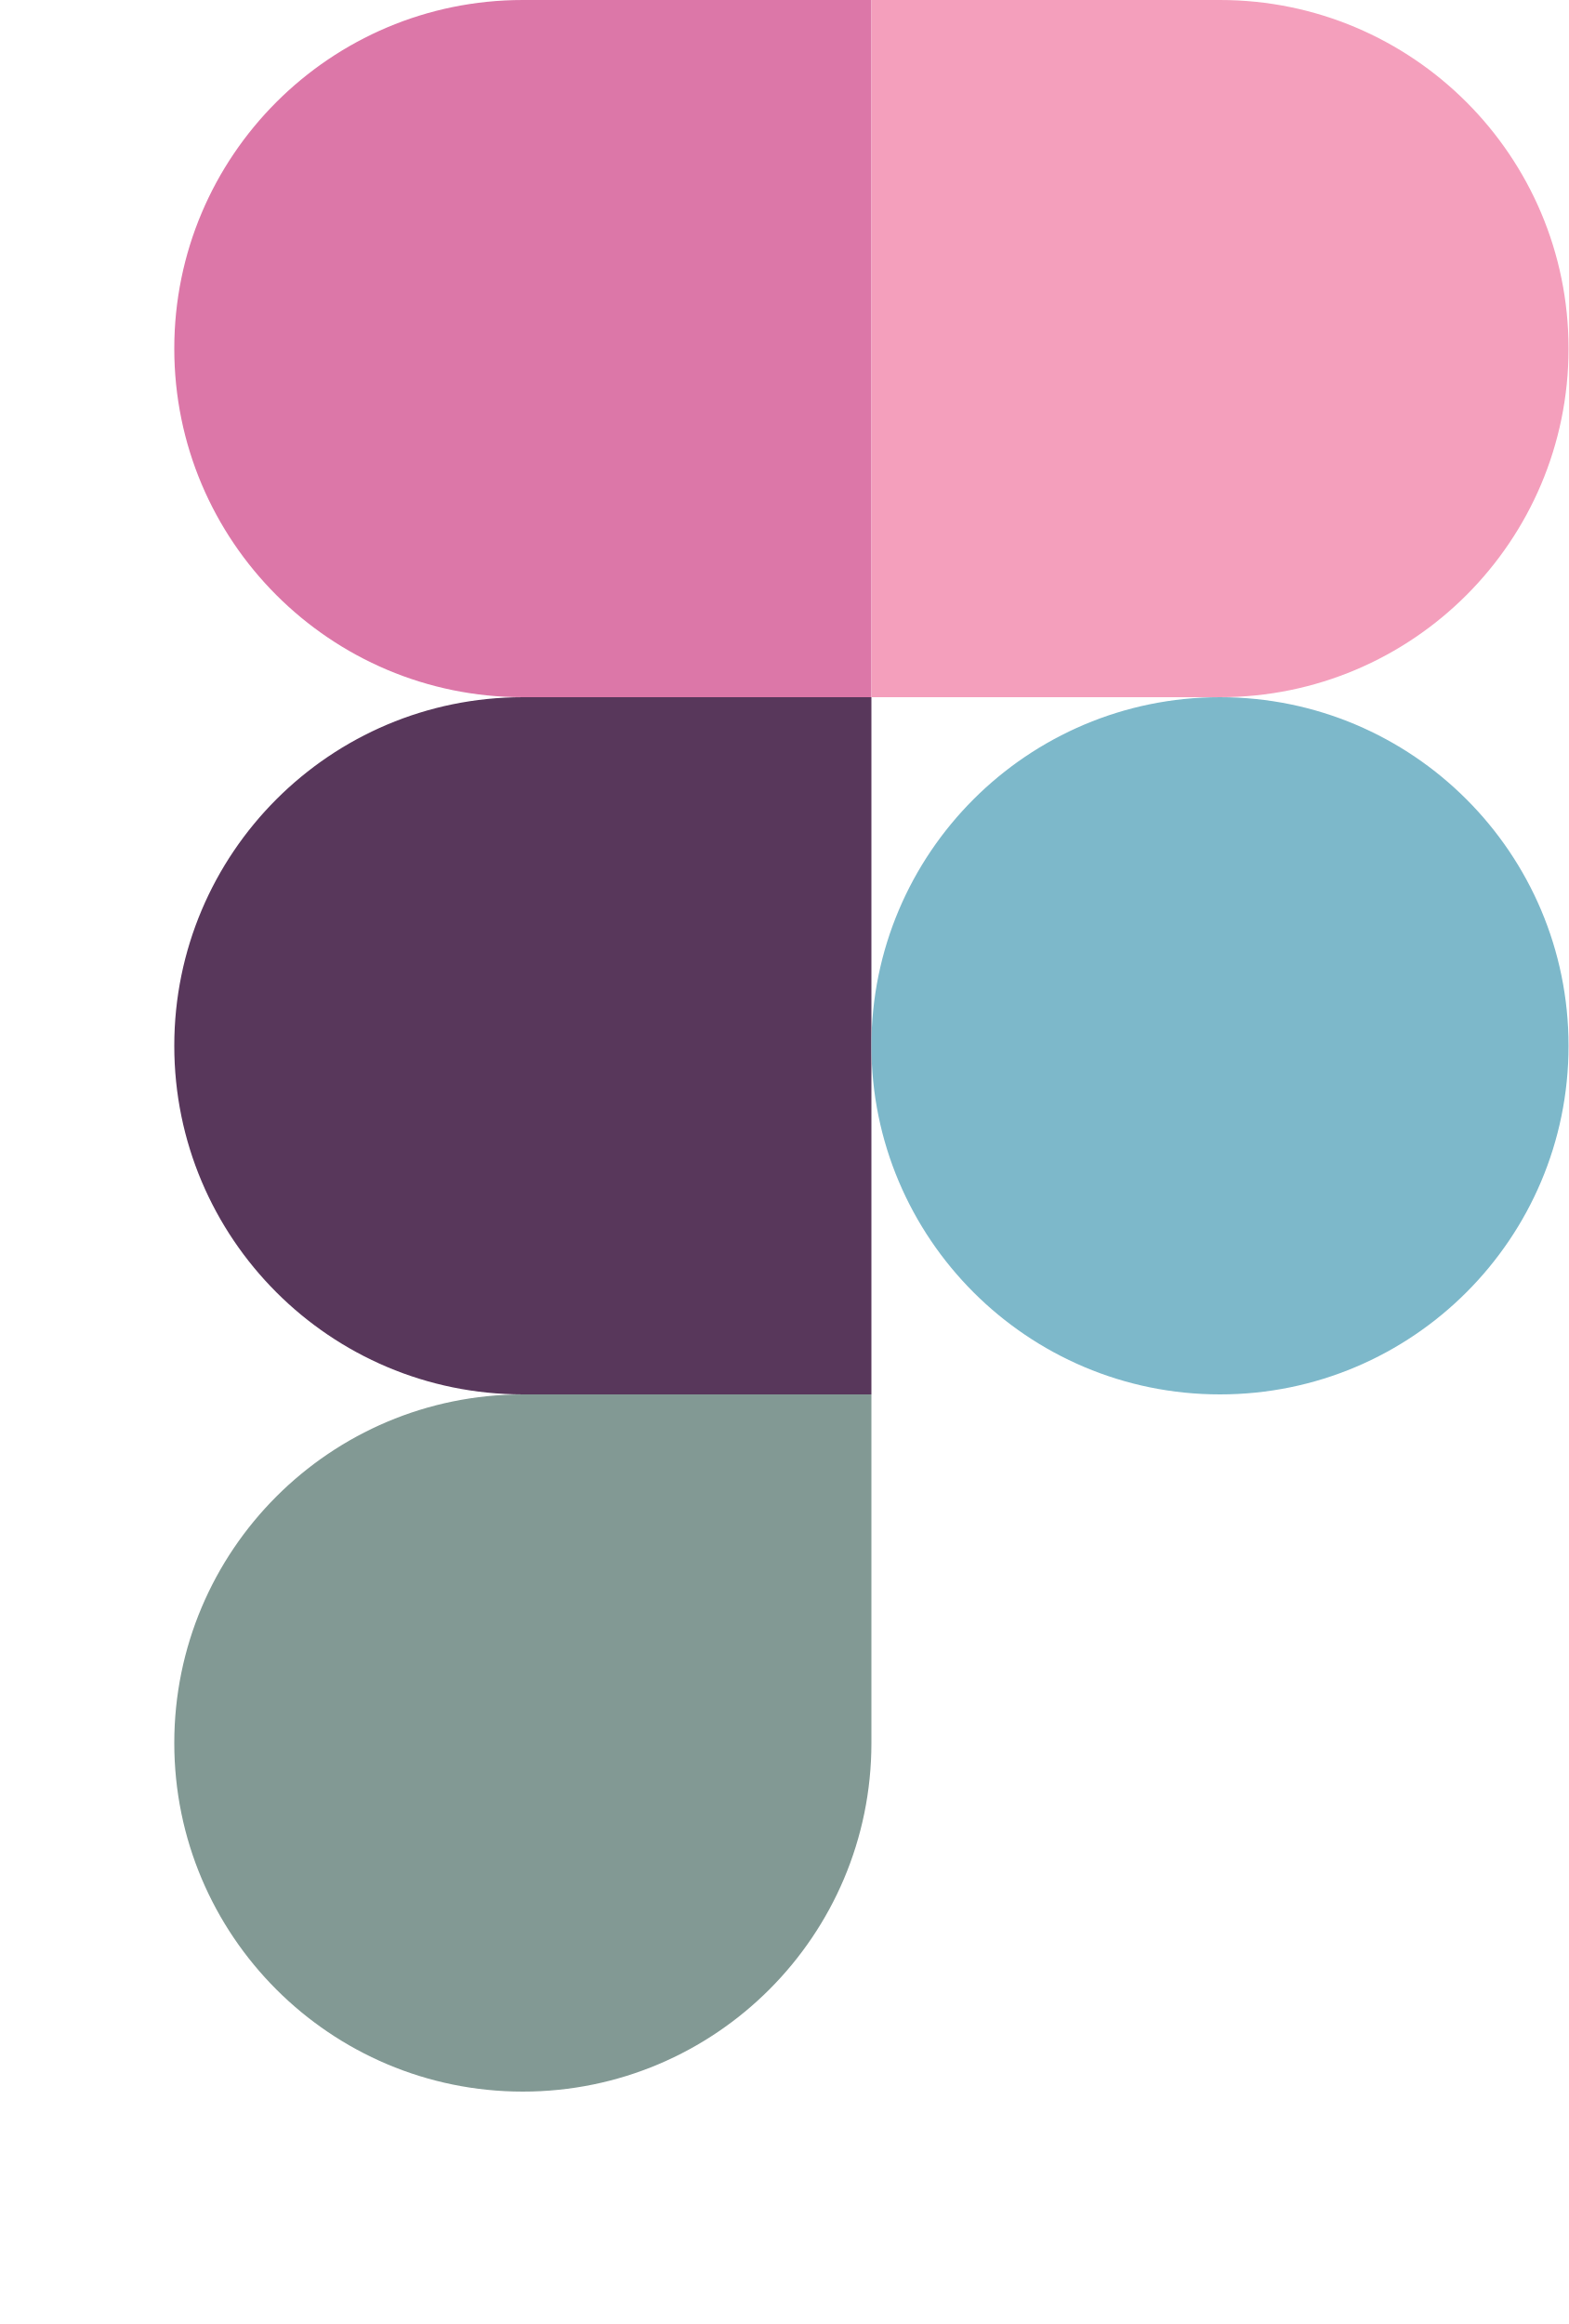
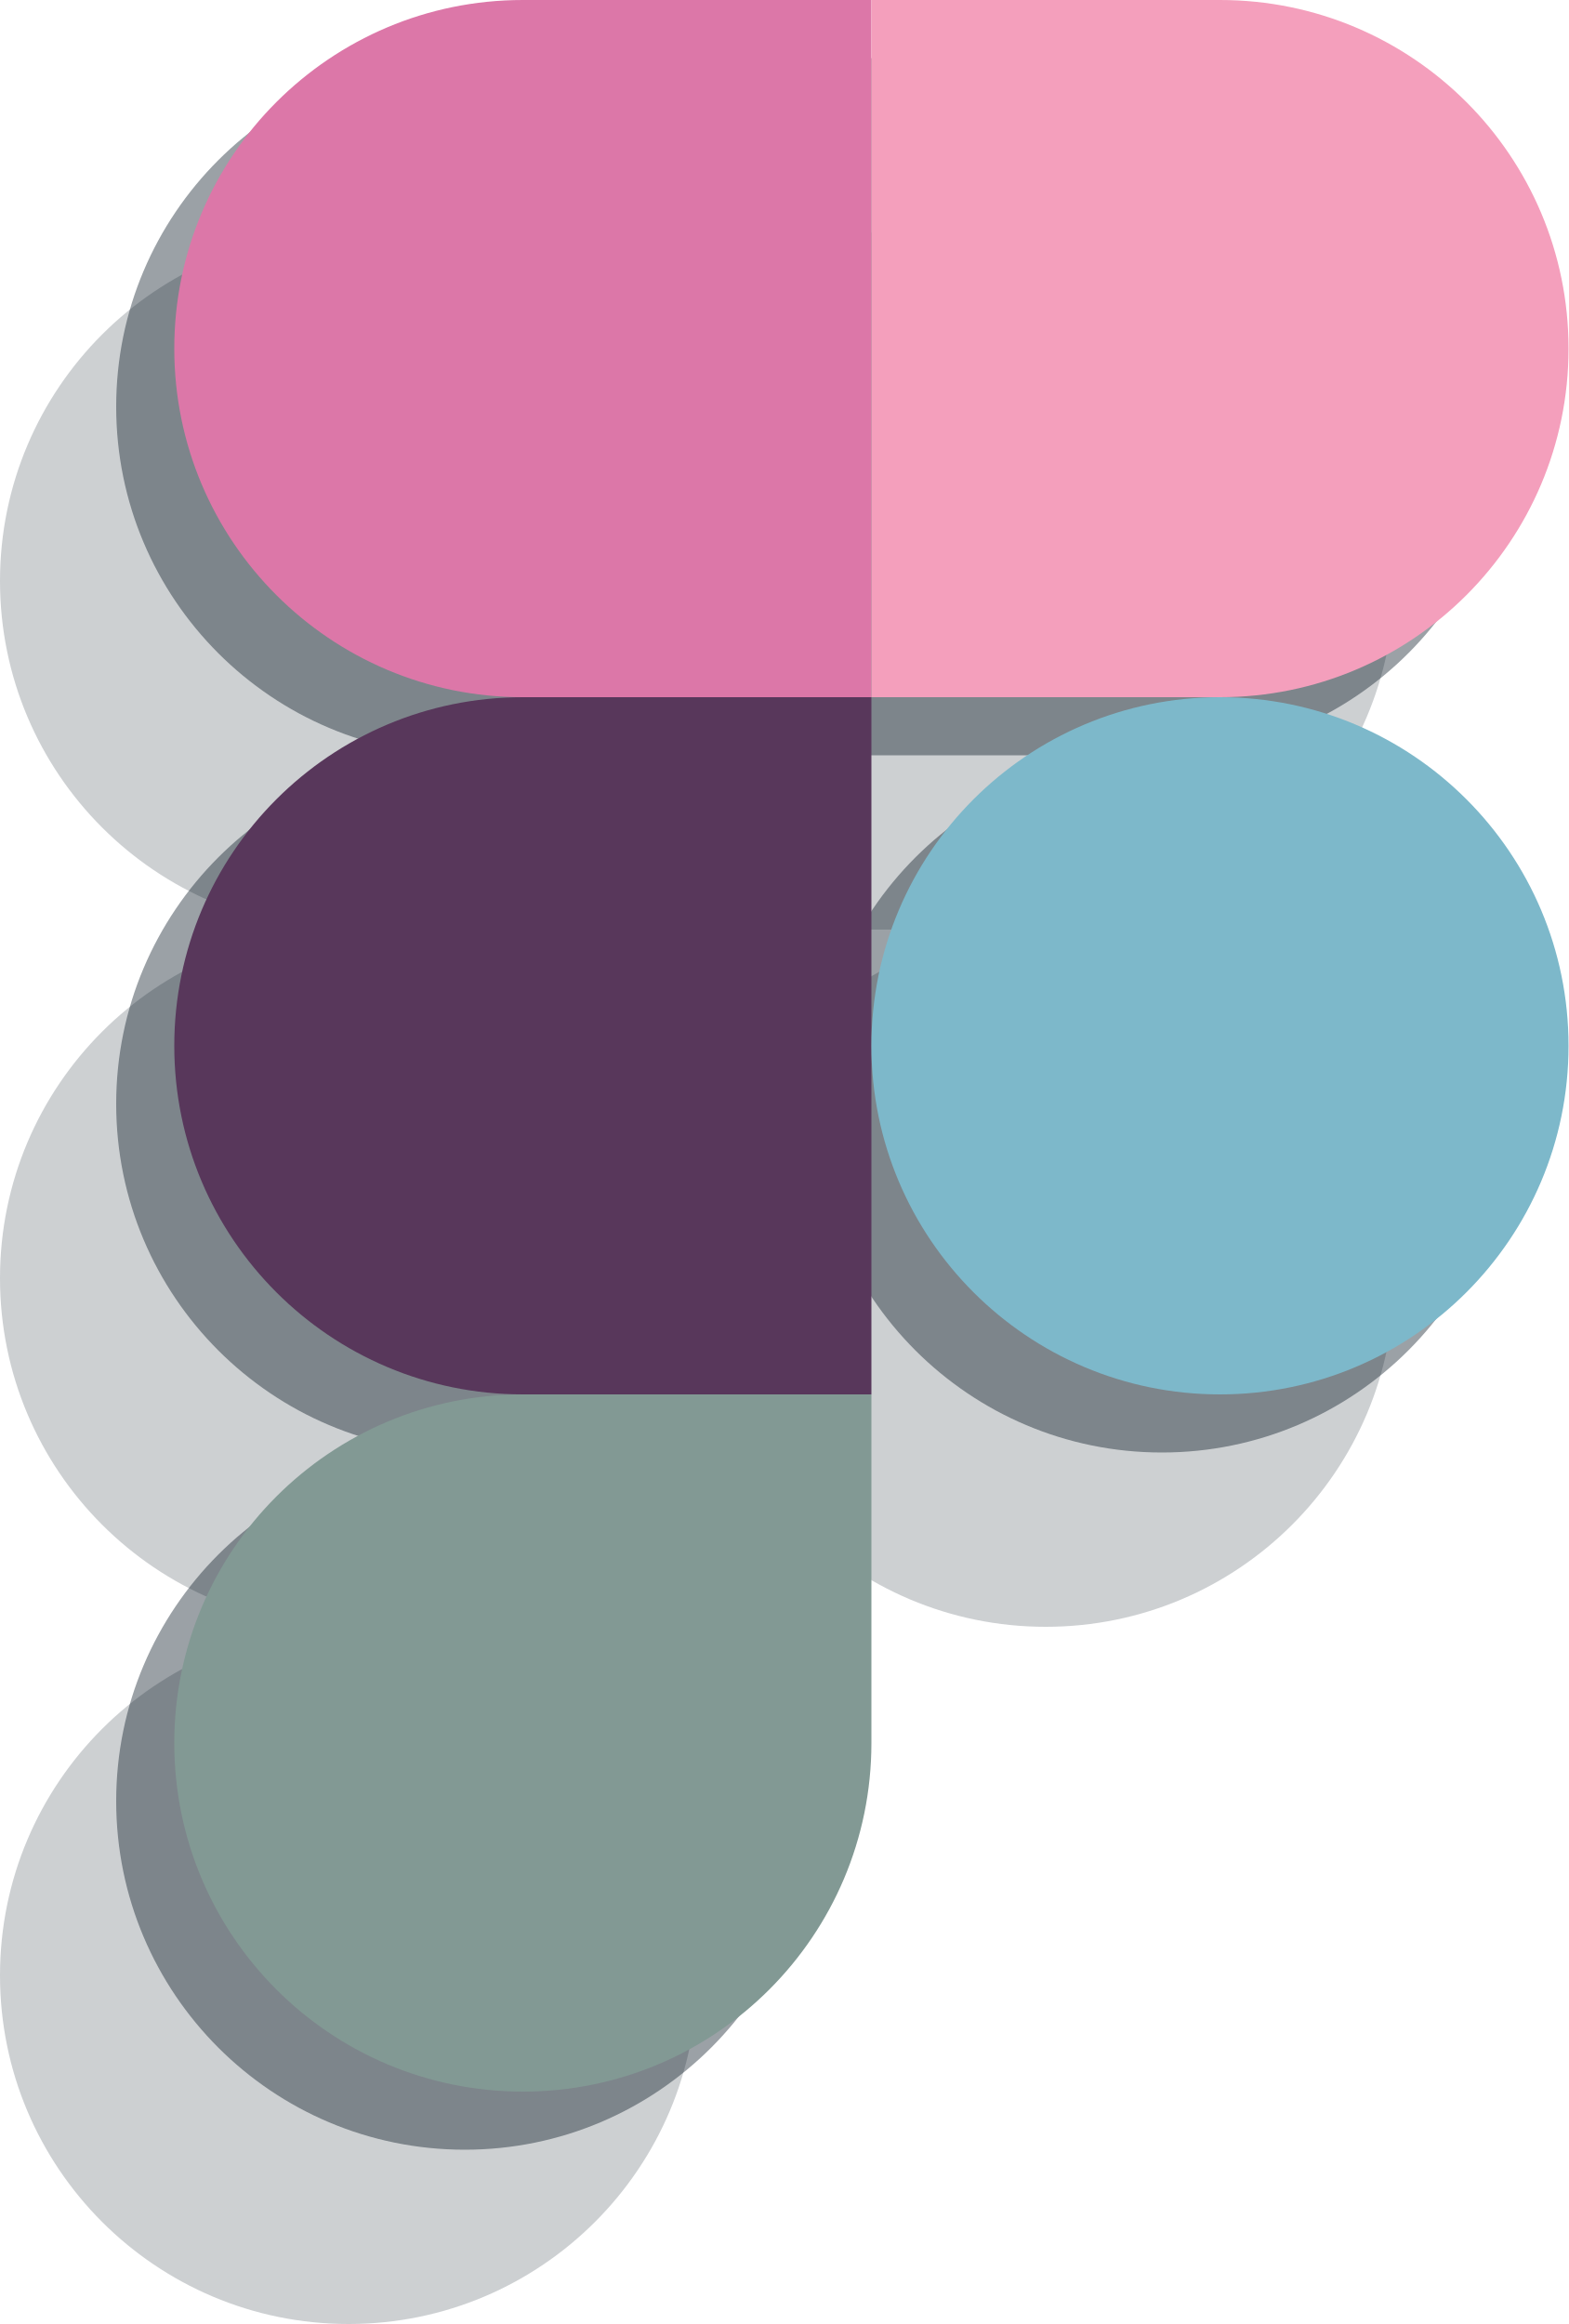
<svg xmlns="http://www.w3.org/2000/svg" width="108" height="160" viewBox="0 0 108 160" fill="none">
-   <g style="mix-blend-mode:soft-light" opacity="0.2">
-     <path fill-rule="evenodd" clip-rule="evenodd" d="M96 40C96 53.255 85.255 64 72 64H48L48 88L48 112V136C48 149.255 37.255 160 24 160C10.745 160 0 149.255 0 136C0 122.745 10.745 112 24 112C10.745 112 0 101.255 0 88C0 74.745 10.745 64 24 64C10.745 64 0 53.255 0 40C0 26.745 10.745 16 24 16L48 16L72 16C85.255 16 96 26.745 96 40ZM48 88C48 74.745 58.745 64 72 64C85.255 64 96 74.745 96 88C96 101.255 85.255 112 72 112C58.745 112 48 101.255 48 88Z" fill="#2A3C51" />
-   </g>
-   <g style="mix-blend-mode:soft-light" opacity="0.4">
-     <path fill-rule="evenodd" clip-rule="evenodd" d="M104 28C104 41.255 93.255 52 80 52H56L56 76L56 100V124C56 137.255 45.255 148 32 148C18.745 148 8 137.255 8 124C8 110.745 18.745 100 32 100C18.745 100 8 89.255 8 76C8 62.745 18.745 52 32 52C18.745 52 8 41.255 8 28C8 14.745 18.745 4 32 4L56 4L80 4C93.255 4 104 14.745 104 28ZM56 76C56 62.745 66.745 52 80 52C93.255 52 104 62.745 104 76C104 89.255 93.255 100 80 100C66.745 100 56 89.255 56 76Z" fill="#2A3C51" />
-   </g>
-   <path d="M12 24C12 10.745 22.745 0 36 0L60 0L60 48L36 48C22.745 48 12 37.255 12 24Z" fill="#DC77A8" />
-   <path d="M12 72C12 58.745 22.745 48 36 48L60 48L60 96H36C22.745 96 12 85.255 12 72Z" fill="#58375B" />
-   <path d="M12 120C12 106.745 22.745 96 36 96H60V120C60 133.255 49.255 144 36 144C22.745 144 12 133.255 12 120Z" fill="#829994" />
-   <path d="M108 24C108 37.255 97.255 48 84 48L60 48L60 -4.19629e-06L84 -2.09815e-06C97.255 -9.39372e-07 108 10.745 108 24Z" fill="#F49FBC" />
+   <path opacity="0.2" fill-rule="evenodd" clip-rule="evenodd" d="M96 40C96 53.255 85.255 64 72 64H48L48 88L48 112V136C48 149.255 37.255 160 24 160C10.745 160 0 149.255 0 136C0 122.745 10.745 112 24 112C10.745 112 0 101.255 0 88C0 74.745 10.745 64 24 64C10.745 64 0 53.255 0 40C0 26.745 10.745 16 24 16L48 16L72 16C85.255 16 96 26.745 96 40ZM48 88C48 74.745 58.745 64 72 64C85.255 64 96 74.745 96 88C96 101.255 85.255 112 72 112C58.745 112 48 101.255 48 88Z" fill="#041320" />
+   <path opacity="0.4" fill-rule="evenodd" clip-rule="evenodd" d="M104 28C104 41.255 93.255 52 80 52H56L56 76L56 100V124C56 137.255 45.255 148 32 148C18.745 148 8 137.255 8 124C8 110.745 18.745 100 32 100C18.745 100 8 89.255 8 76C8 62.745 18.745 52 32 52C18.745 52 8 41.255 8 28C8 14.745 18.745 4 32 4L56 4L80 4C93.255 4 104 14.745 104 28ZM56 76C56 62.745 66.745 52 80 52C93.255 52 104 62.745 104 76C104 89.255 93.255 100 80 100C66.745 100 56 89.255 56 76Z" fill="#041320" />
+   <path d="M12 24C12 10.745 22.745 0 36 0L60 0L60 48L36 48C22.745 48 12 37.255 12 24V24Z" fill="#DC77A8" />
+   <path d="M12 72C12 58.745 22.745 48 36 48L60 48L60 96H36C22.745 96 12 85.255 12 72V72Z" fill="#58375B" />
+   <path d="M12 120C12 106.745 22.745 96 36 96H60V120C60 133.255 49.255 144 36 144V144C22.745 144 12 133.255 12 120V120Z" fill="#829994" />
+   <path d="M108 24C108 37.255 97.255 48 84 48L60 48L60 -4.19629e-06L84 -2.09815e-06C97.255 -9.39372e-07 108 10.745 108 24V24Z" fill="#F49FBC" />
  <rect x="108" y="96" width="48" height="48" rx="24" transform="rotate(-180 108 96)" fill="#7DB8CA" />
</svg>
